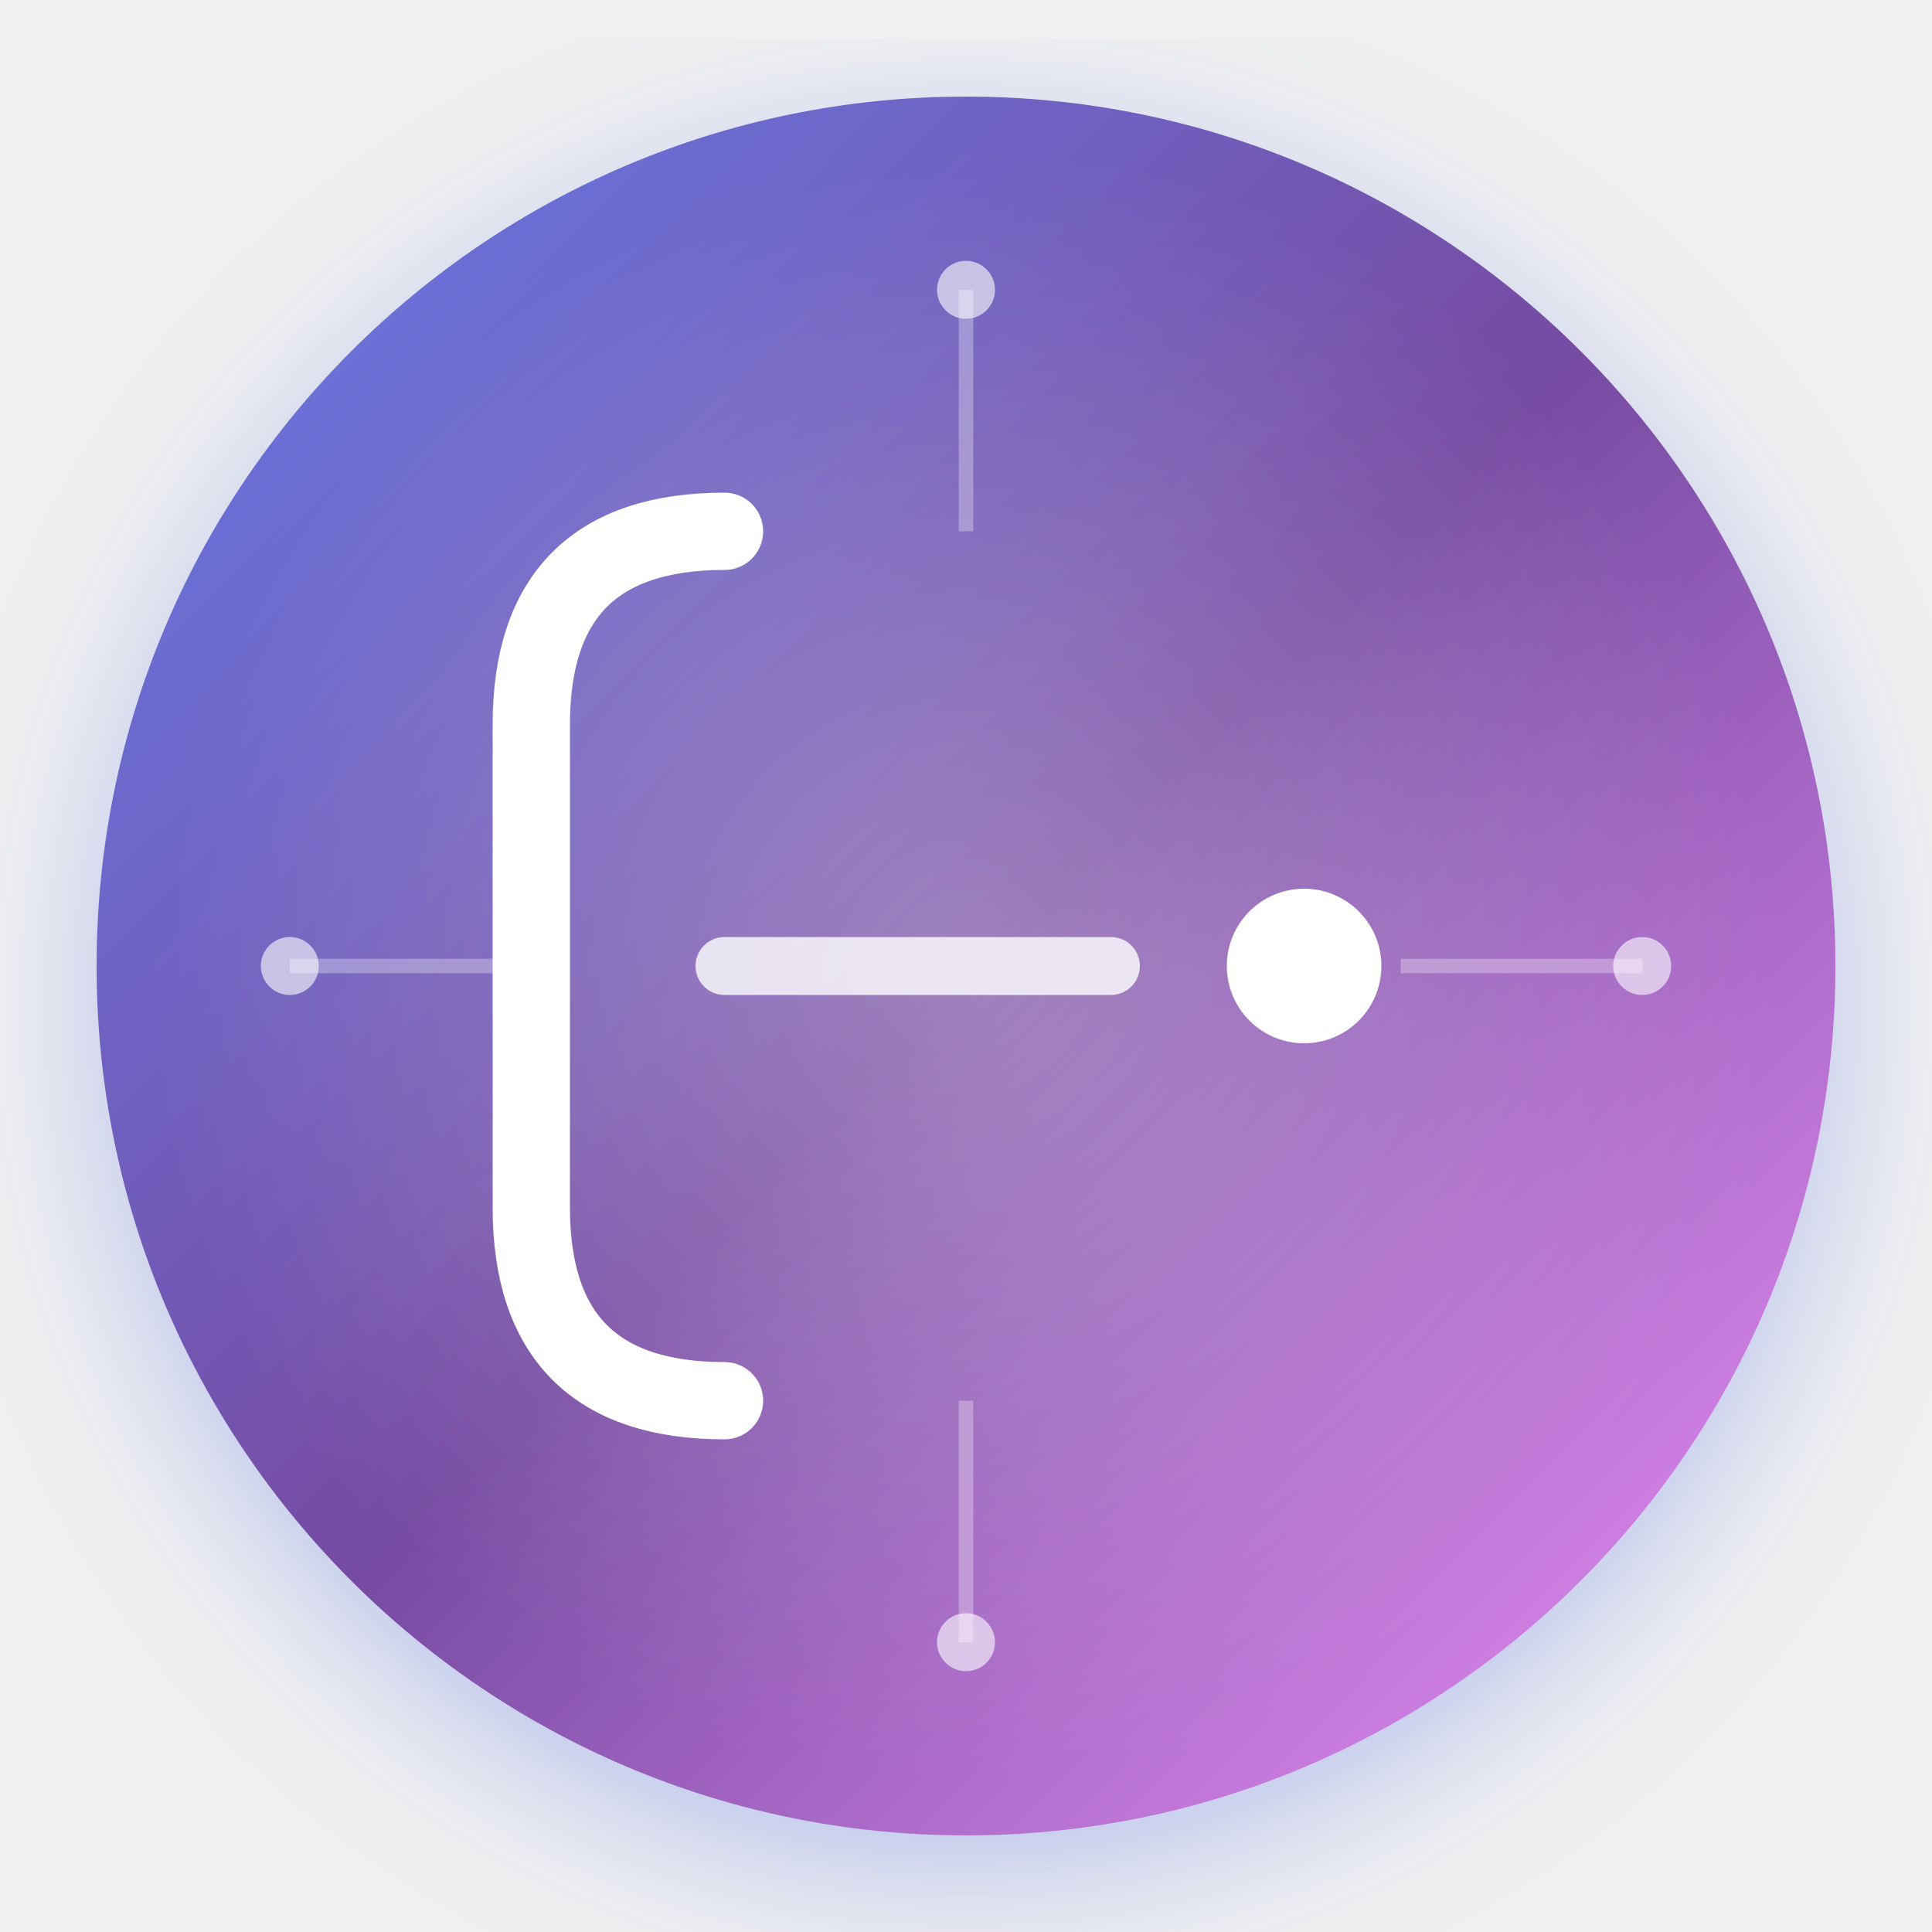
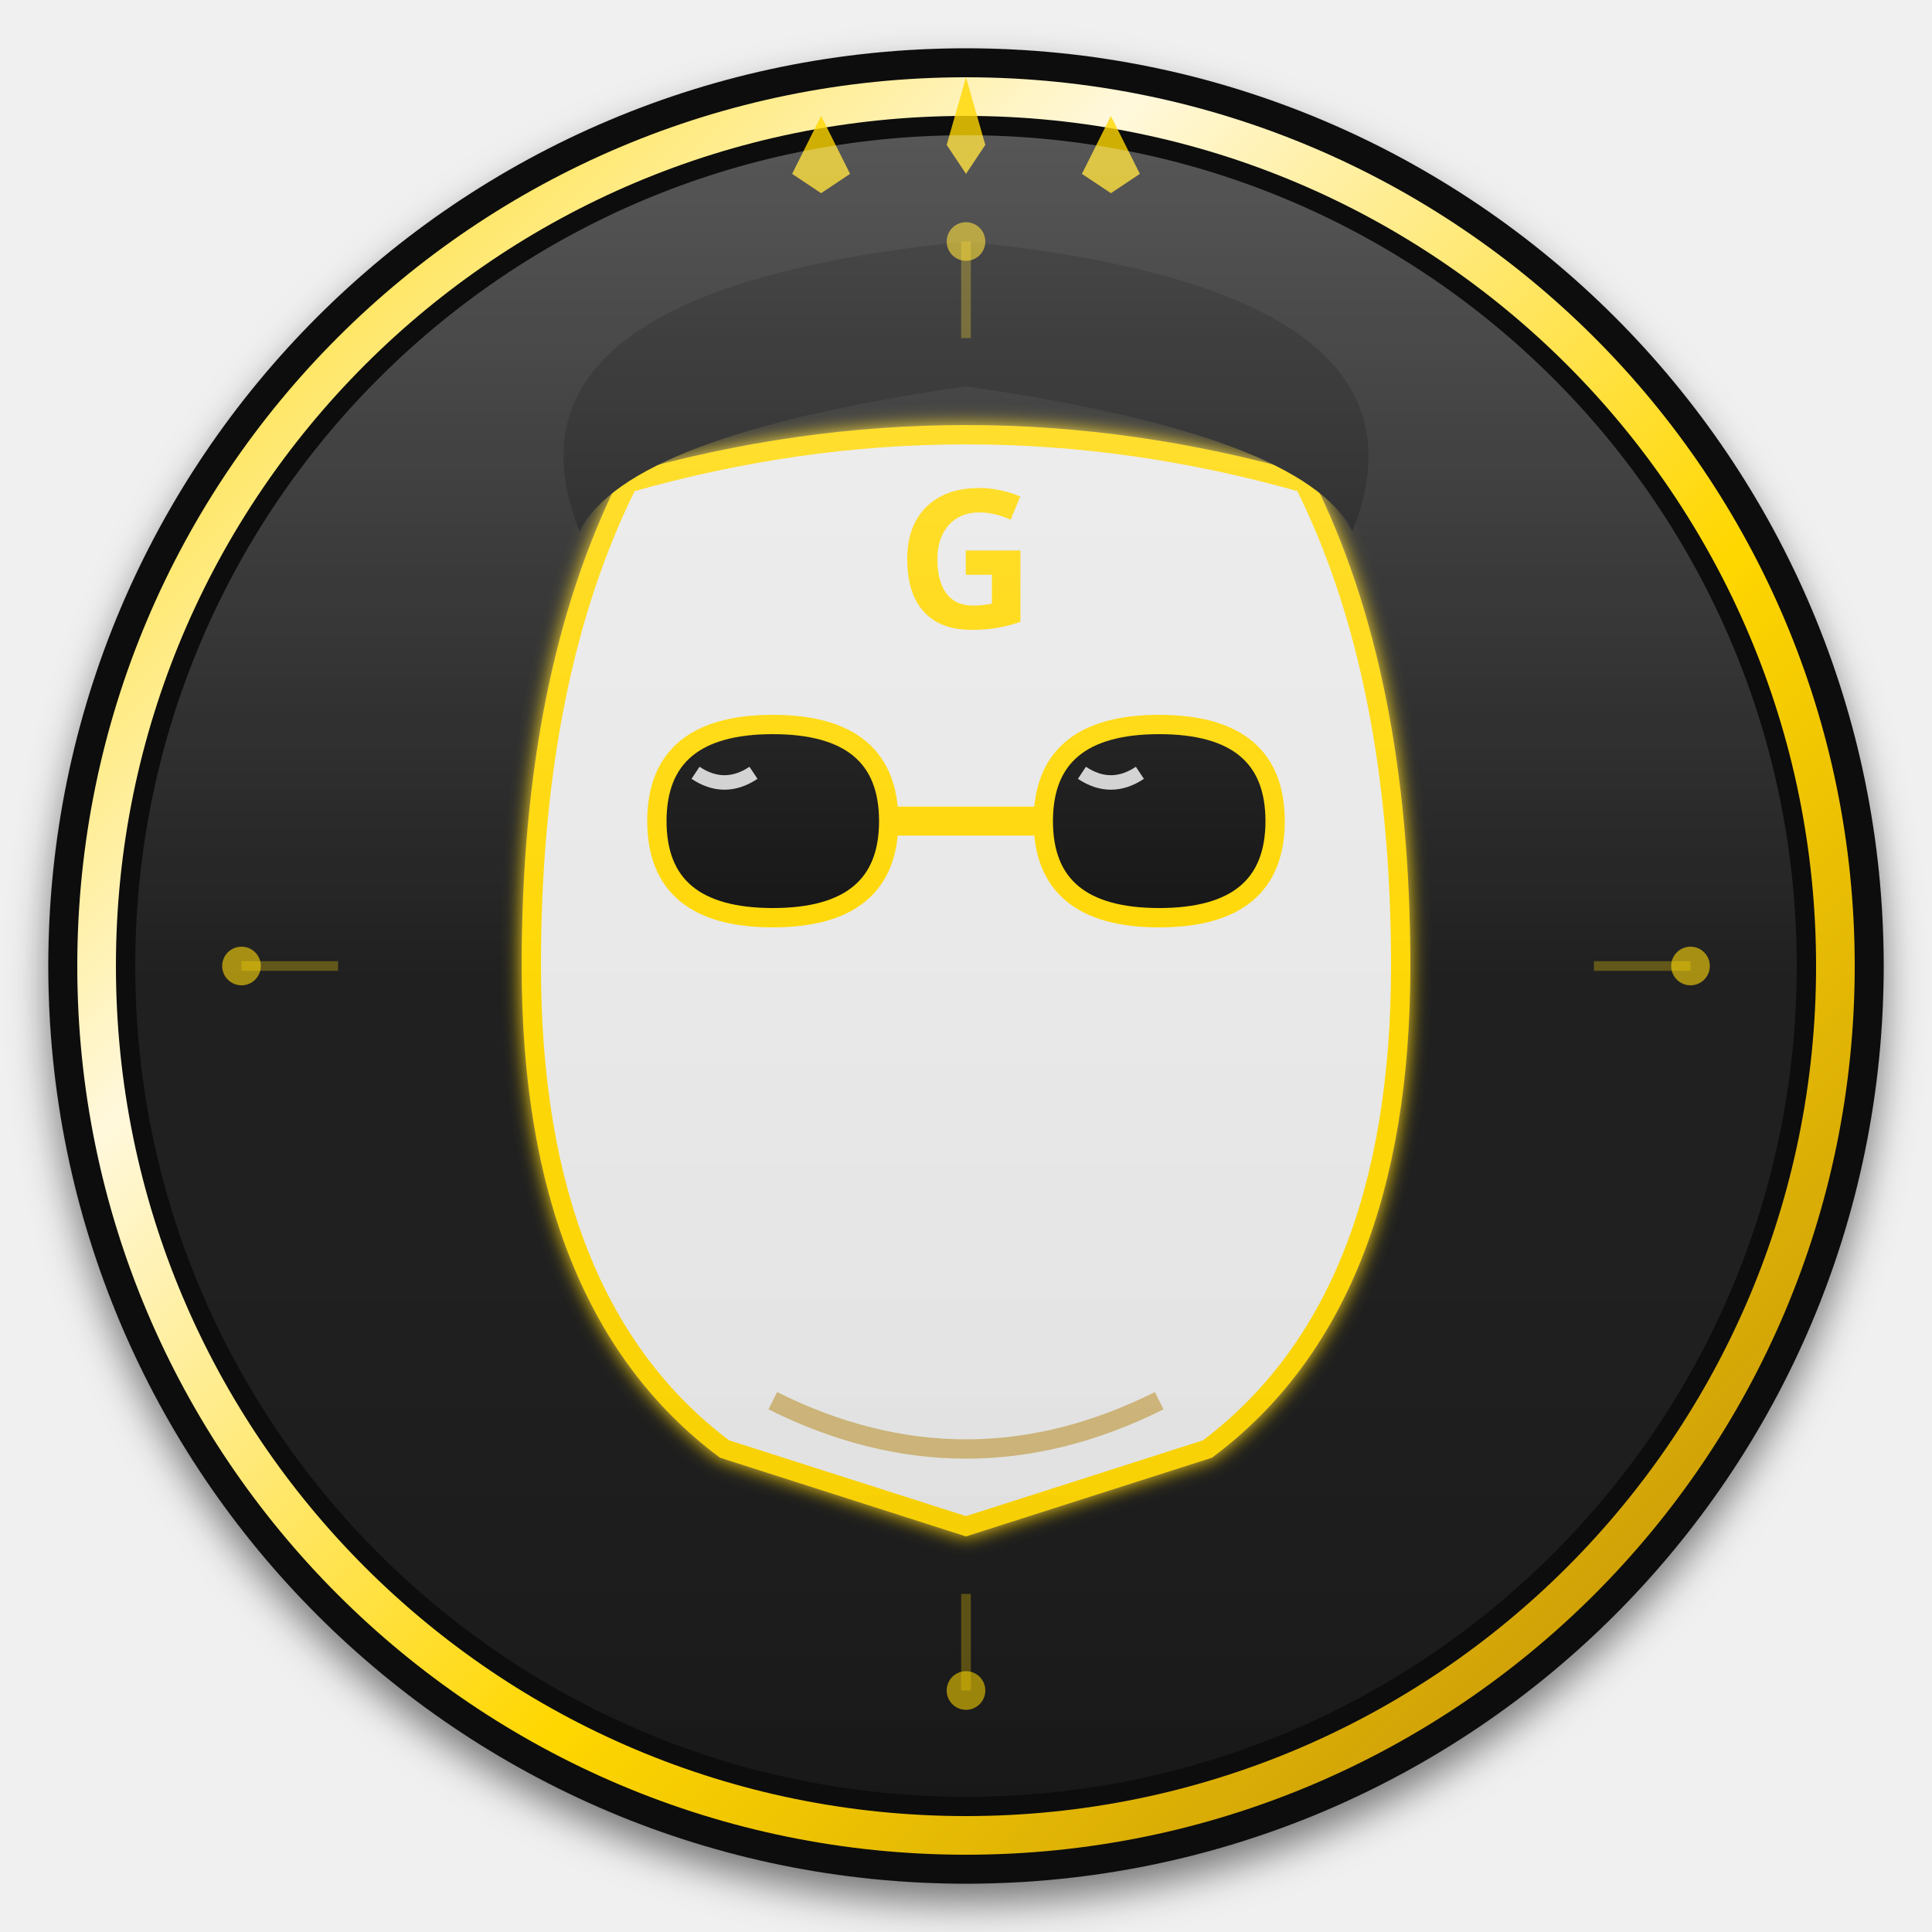
<svg xmlns="http://www.w3.org/2000/svg" viewBox="0 0 200 200" width="200" height="200">
  <defs>
-     <linearGradient id="mainGradient" x1="0%" y1="0%" x2="100%" y2="100%">
-       <stop offset="0%" style="stop-color:#667eea;stop-opacity:1" />
-       <stop offset="50%" style="stop-color:#764ba2;stop-opacity:1" />
-       <stop offset="100%" style="stop-color:#f093fb;stop-opacity:1" />
+     <linearGradient id="chadGradient" x1="0%" y1="0%" x2="100%" y2="100%">
+       <stop offset="0%" style="stop-color:#FFD700;stop-opacity:1" />
+       <stop offset="30%" style="stop-color:#FFF8DC;stop-opacity:1" />
+       <stop offset="60%" style="stop-color:#FFD700;stop-opacity:1" />
+       <stop offset="100%" style="stop-color:#B8860B;stop-opacity:1" />
    </linearGradient>
-     <radialGradient id="innerGlow" cx="50%" cy="50%" r="50%">
-       <stop offset="0%" style="stop-color:#ffffff;stop-opacity:0.3" />
-       <stop offset="100%" style="stop-color:#ffffff;stop-opacity:0" />
-     </radialGradient>
-     <filter id="shadow" x="-20%" y="-20%" width="140%" height="140%">
-       <feDropShadow dx="0" dy="4" stdDeviation="8" flood-color="#667eea" flood-opacity="0.4" />
+     <linearGradient id="metallic" x1="0%" y1="0%" x2="0%" y2="100%">
+       <stop offset="0%" style="stop-color:#FFFFFF;stop-opacity:0.9" />
+       <stop offset="50%" style="stop-color:#FFFFFF;stop-opacity:0.1" />
+       <stop offset="100%" style="stop-color:#000000;stop-opacity:0.2" />
+     </linearGradient>
+     <filter id="chadShadow" x="-50%" y="-50%" width="200%" height="200%">
+       <feDropShadow dx="0" dy="6" stdDeviation="10" flood-color="#000000" flood-opacity="0.5" />
+       <feGaussianBlur in="SourceAlpha" stdDeviation="2" />
+       <feOffset dx="0" dy="2" result="offsetblur" />
+       <feComponentTransfer>
+         <feFuncA type="linear" slope="0.5" />
+       </feComponentTransfer>
+       <feMerge>
+         <feMergeNode />
+         <feMergeNode in="SourceGraphic" />
+       </feMerge>
+     </filter>
+     <filter id="jawGlow">
+       <feGaussianBlur stdDeviation="1" result="coloredBlur" />
+       <feMerge>
+         <feMergeNode in="coloredBlur" />
+         <feMergeNode in="SourceGraphic" />
+       </feMerge>
    </filter>
  </defs>
-   <circle cx="100" cy="100" r="90" fill="url(#mainGradient)" filter="url(#shadow)" />
-   <circle cx="100" cy="100" r="85" fill="url(#innerGlow)" />
-   <g fill="none" stroke="#ffffff" stroke-width="8" stroke-linecap="round" stroke-linejoin="round">
-     <path d="M75 55 Q55 55 55 75 L55 125 Q55 145 75 145" />
-     <circle cx="135" cy="100" r="8" fill="#ffffff" stroke="none" />
-     <path d="M75 100 L115 100" stroke-width="6" opacity="0.8" />
+   <circle cx="100" cy="100" r="95" fill="#0D0D0D" filter="url(#chadShadow)" />
+   <circle cx="100" cy="100" r="90" fill="none" stroke="url(#chadGradient)" stroke-width="4" />
+   <circle cx="100" cy="100" r="86" fill="#1A1A1A" />
+   <g transform="translate(100, 100)">
+     <path d="M-35 -50               Q-45 -30 -45 0               Q-45 35 -25 50               L0 58               L25 50               Q45 35 45 0               Q45 -30 35 -50               Q0 -60 -35 -50 Z" fill="#E8E8E8" stroke="#FFD700" stroke-width="2" filter="url(#jawGlow)" />
+     <path d="M-40 -45               Q-50 -70 0 -75               Q50 -70 40 -45               Q35 -55 0 -60               Q-35 -55 -40 -45" fill="#0D0D0D" />
+     <g fill="#0D0D0D" stroke="#FFD700" stroke-width="2">
+       <path d="M-32 -15 Q-32 -5 -20 -5 Q-8 -5 -8 -15 Q-8 -25 -20 -25 Q-32 -25 -32 -15" />
+       <path d="M8 -15 Q8 -25 20 -25 Q32 -25 32 -15 Q32 -5 20 -5 Q8 -5 8 -15" />
+       <line x1="-8" y1="-15" x2="8" y2="-15" stroke-width="3" />
+       <path d="M-28 -20 Q-25 -18 -22 -20" stroke="#FFFFFF" stroke-width="1.5" opacity="0.8" />
+       <path d="M12 -20 Q15 -18 18 -20" stroke="#FFFFFF" stroke-width="1.5" opacity="0.8" />
+     </g>
+     <path d="M-20 45 Q0 55 20 45" fill="none" stroke="#B8860B" stroke-width="2" opacity="0.5" />
+     <text x="0" y="-35" font-family="Arial Black, sans-serif" font-size="20" font-weight="900" fill="#FFD700" text-anchor="middle" style="text-shadow: 1px 1px 2px rgba(0,0,0,0.8);">G</text>
  </g>
-   <g fill="#ffffff" opacity="0.6">
-     <circle cx="100" cy="30" r="3" />
-     <circle cx="100" cy="170" r="3" />
-     <circle cx="30" cy="100" r="3" />
-     <circle cx="170" cy="100" r="3" />
+   <g fill="#FFD700" opacity="0.8">
+     <polygon points="100,8 102,15 100,18 98,15" />
+     <polygon points="85,12 88,18 85,20 82,18" />
+     <polygon points="115,12 118,18 115,20 112,18" />
  </g>
-   <g stroke="#ffffff" stroke-width="1.5" opacity="0.3" fill="none">
-     <path d="M100 30 L100 55" />
-     <path d="M100 145 L100 170" />
-     <path d="M30 100 L55 100" />
-     <path d="M145 100 L170 100" />
+   <g fill="#FFD700" opacity="0.6">
+     <circle cx="100" cy="25" r="2" />
+     <circle cx="100" cy="175" r="2" />
+     <circle cx="25" cy="100" r="2" />
+     <circle cx="175" cy="100" r="2" />
  </g>
+   <g stroke="#FFD700" stroke-width="1" opacity="0.3" fill="none">
+     <path d="M100 25 L100 35" />
+     <path d="M100 165 L100 175" />
+     <path d="M25 100 L35 100" />
+     <path d="M165 100 L175 100" />
+   </g>
+   <circle cx="100" cy="100" r="86" fill="url(#metallic)" opacity="0.3" pointer-events="none" />
</svg>
